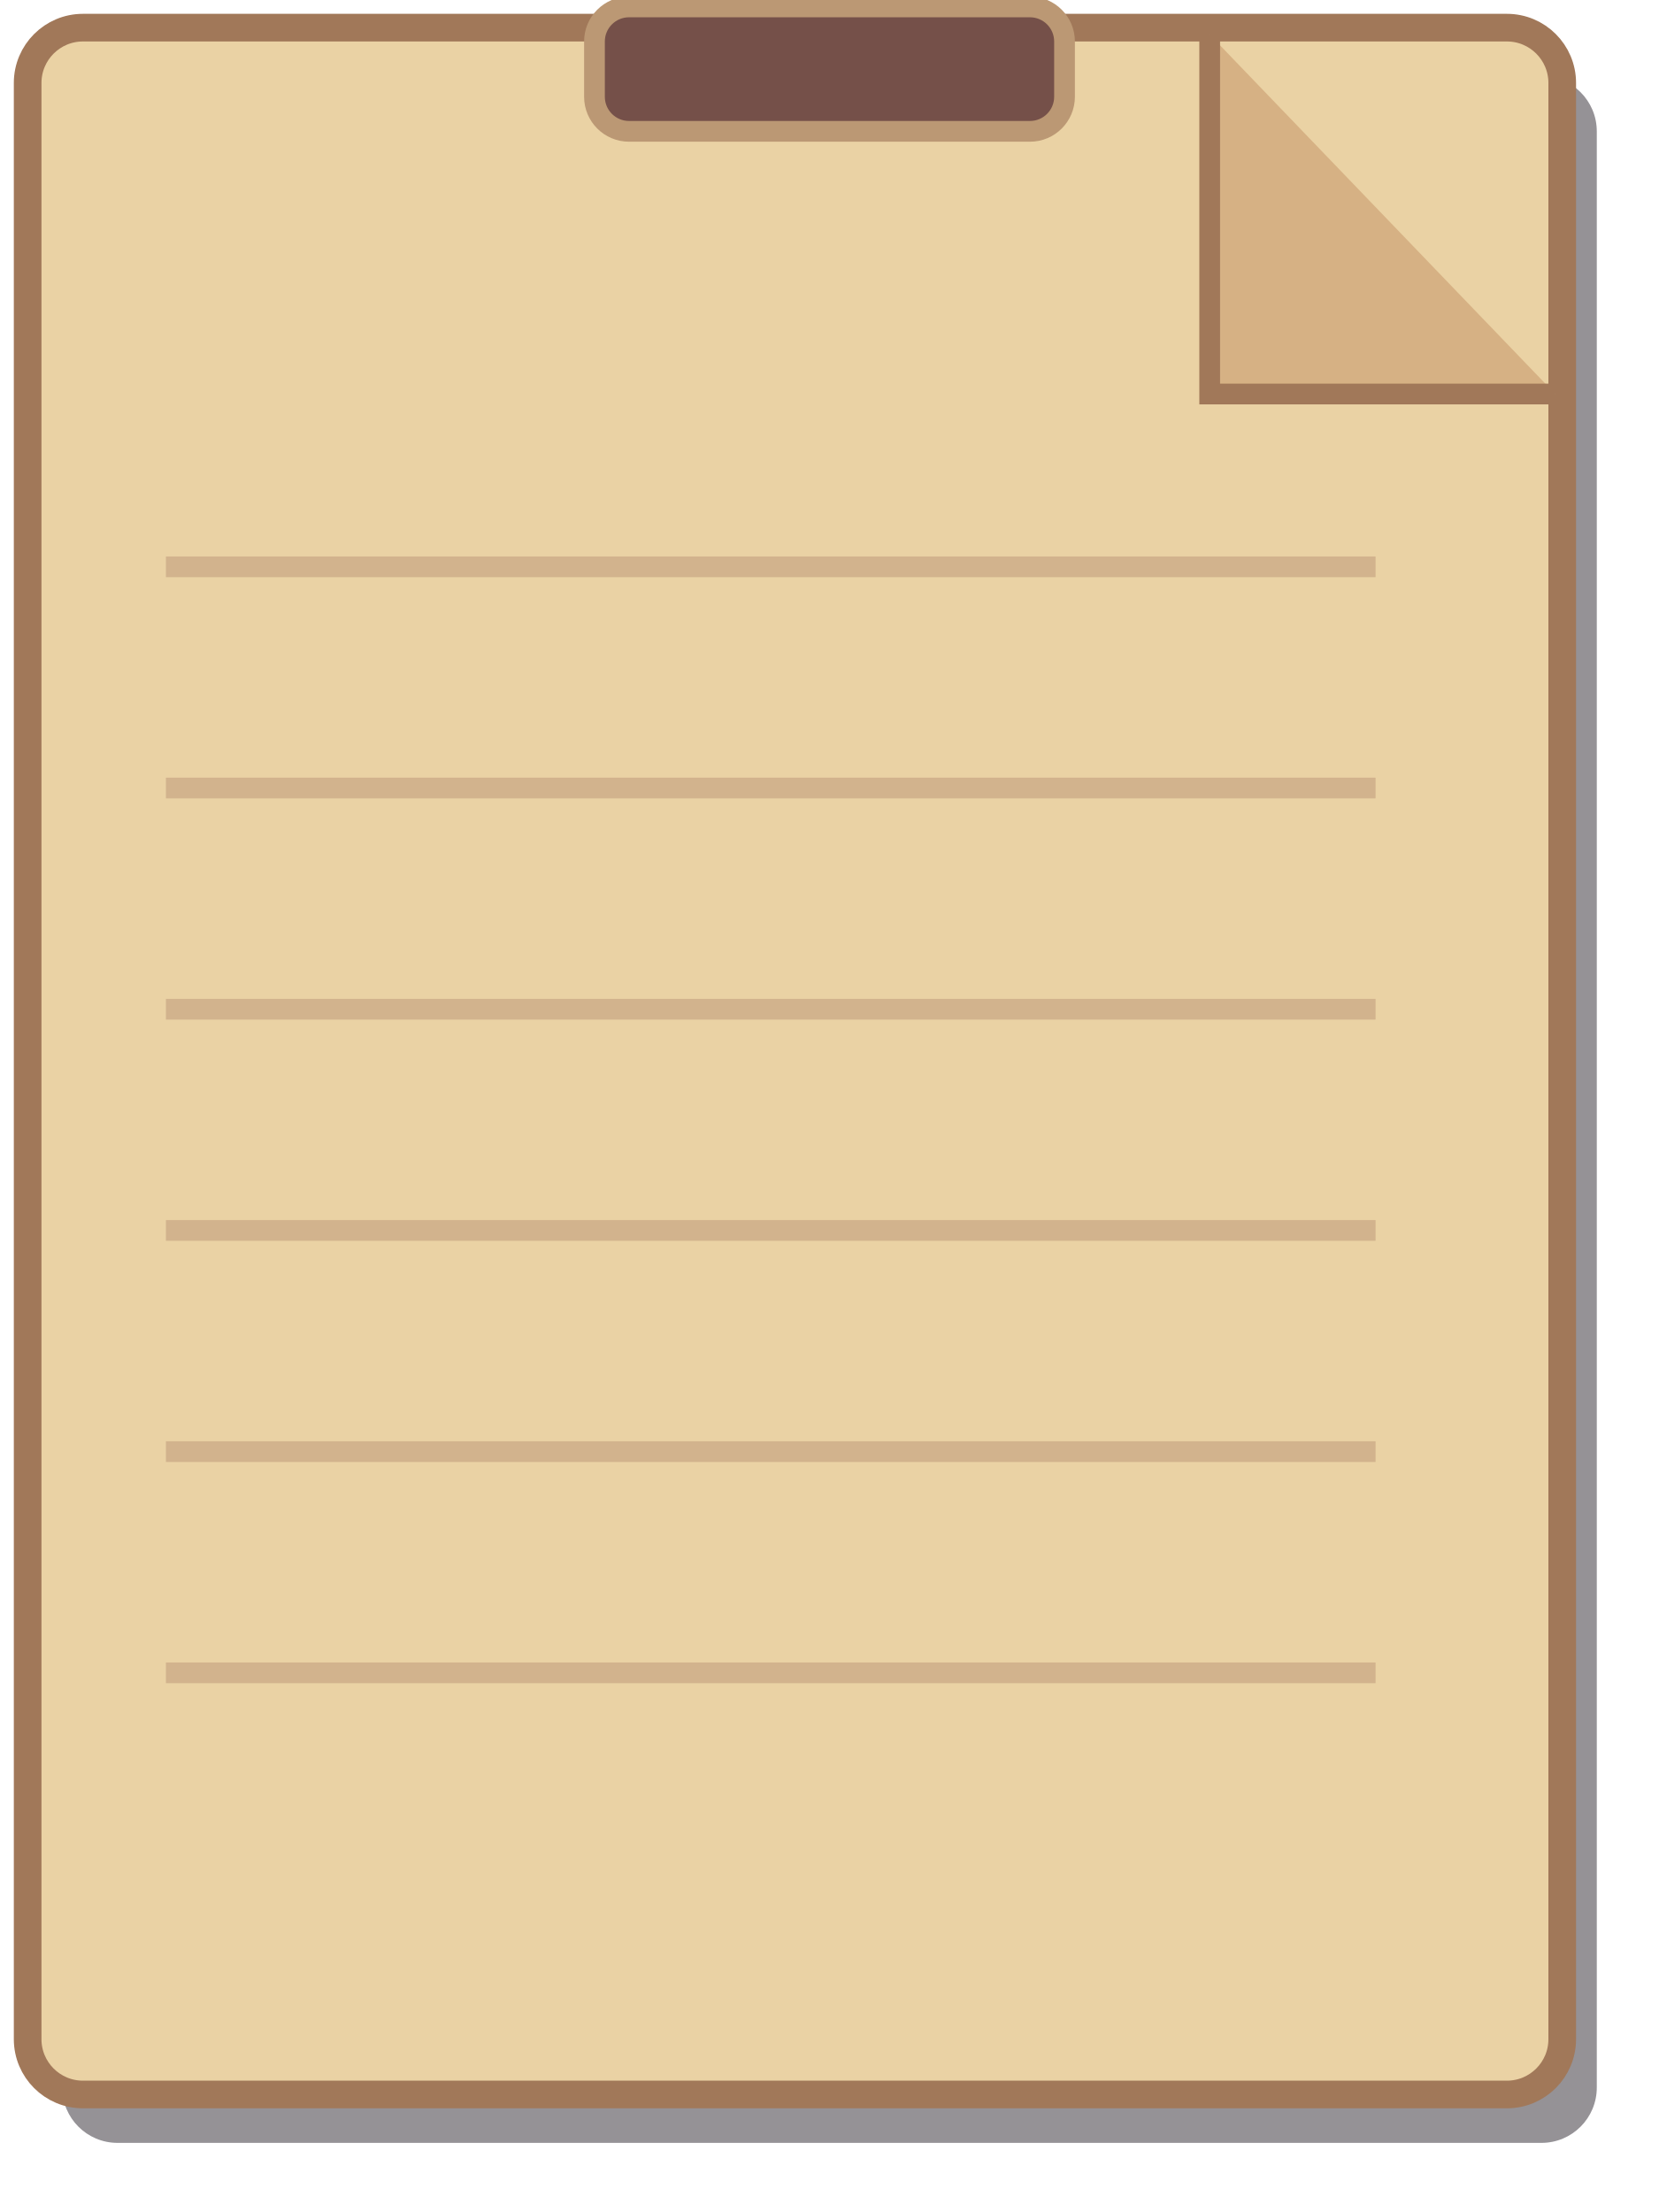
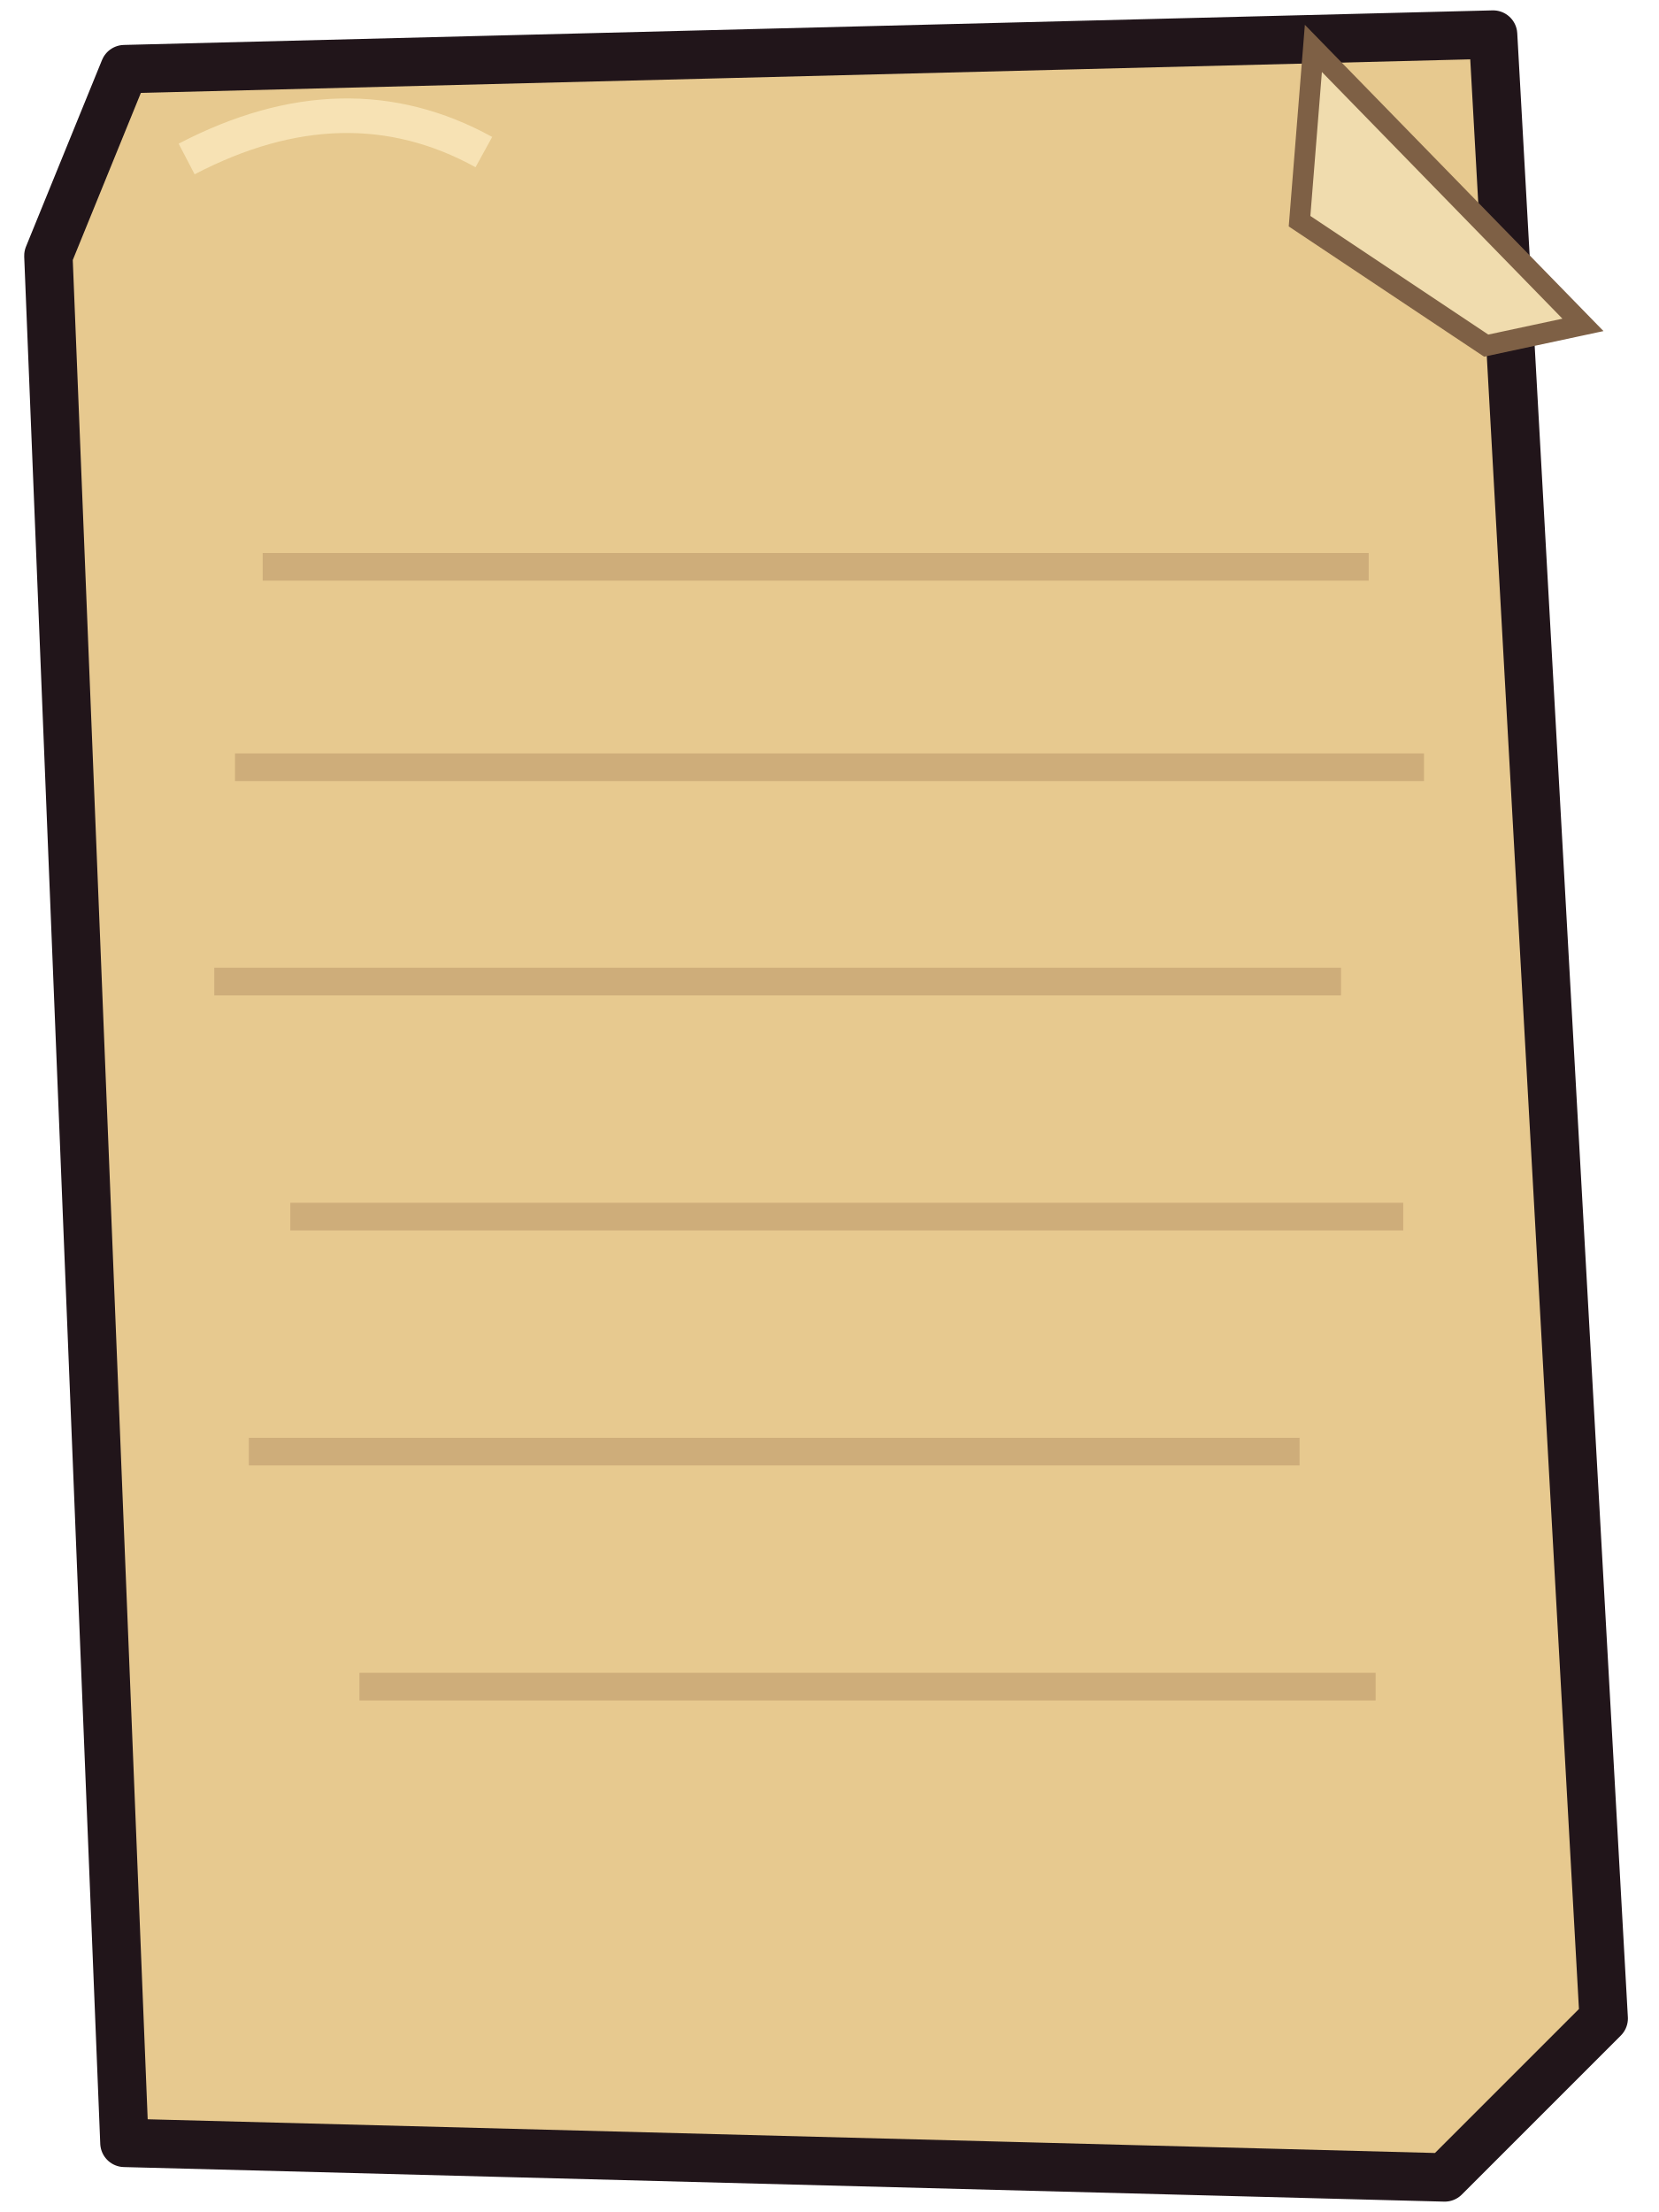
- <svg xmlns="http://www.w3.org/2000/svg" viewBox="0 0 240 320" width="240" height="320">
-   <rect x="9" y="11" width="222" height="299" rx="8" fill="#130d17" opacity=".45" />
-   <rect x="4" y="4" width="222" height="299" rx="8" fill="#ead2a4" stroke="#a17859" stroke-width="4" />
-   <path d="M175 5v52h50" fill="#d6b184" stroke="#a17859" stroke-width="3" />
-   <rect x="86" y="1" width="68" height="18" rx="5" fill="#755049" stroke="#bb9874" stroke-width="3" />
-   <path d="M24 82h175M24 114h175M24 146h175M24 178h175M24 210h175M24 242h175" stroke="#a57b61" stroke-opacity=".34" stroke-width="3" />
+ <svg xmlns="http://www.w3.org/2000/svg" width="240" height="320" viewBox="0 0 240 320">
+   <defs />
+   <path d="M18 10 L216 5 232 292 209 315 18 310 7 37Z" fill="#e7c98f" stroke="#21151a" stroke-width="7" stroke-linejoin="round" />
+   <path d="M190 7 L229 47 215 50 188 32Z" fill="#f0dcae" stroke="#7e6045" stroke-width="3" />
+   <path d="M38 82 H198 M34 111 H206 M31 142 H194 M42 176 H203 M36 210 H188 M52 244 H199" stroke="#a57d56" stroke-width="4" opacity=".38" />
+   <path d="M27 23 Q50 11 70 22" stroke="#fff0c7" stroke-width="5" fill="none" opacity=".65" />
</svg>
